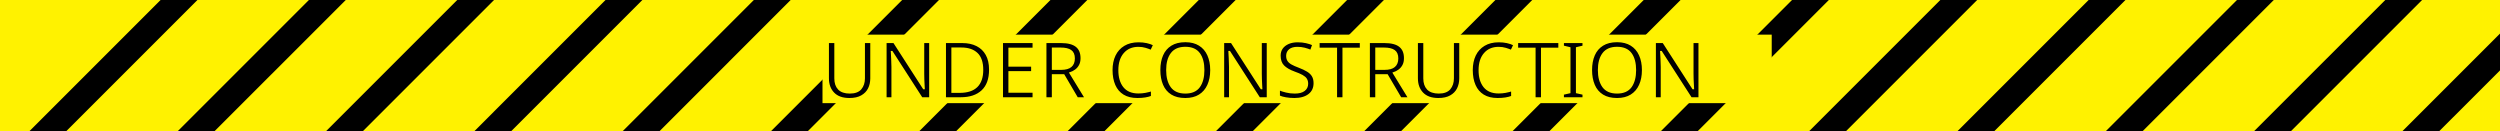
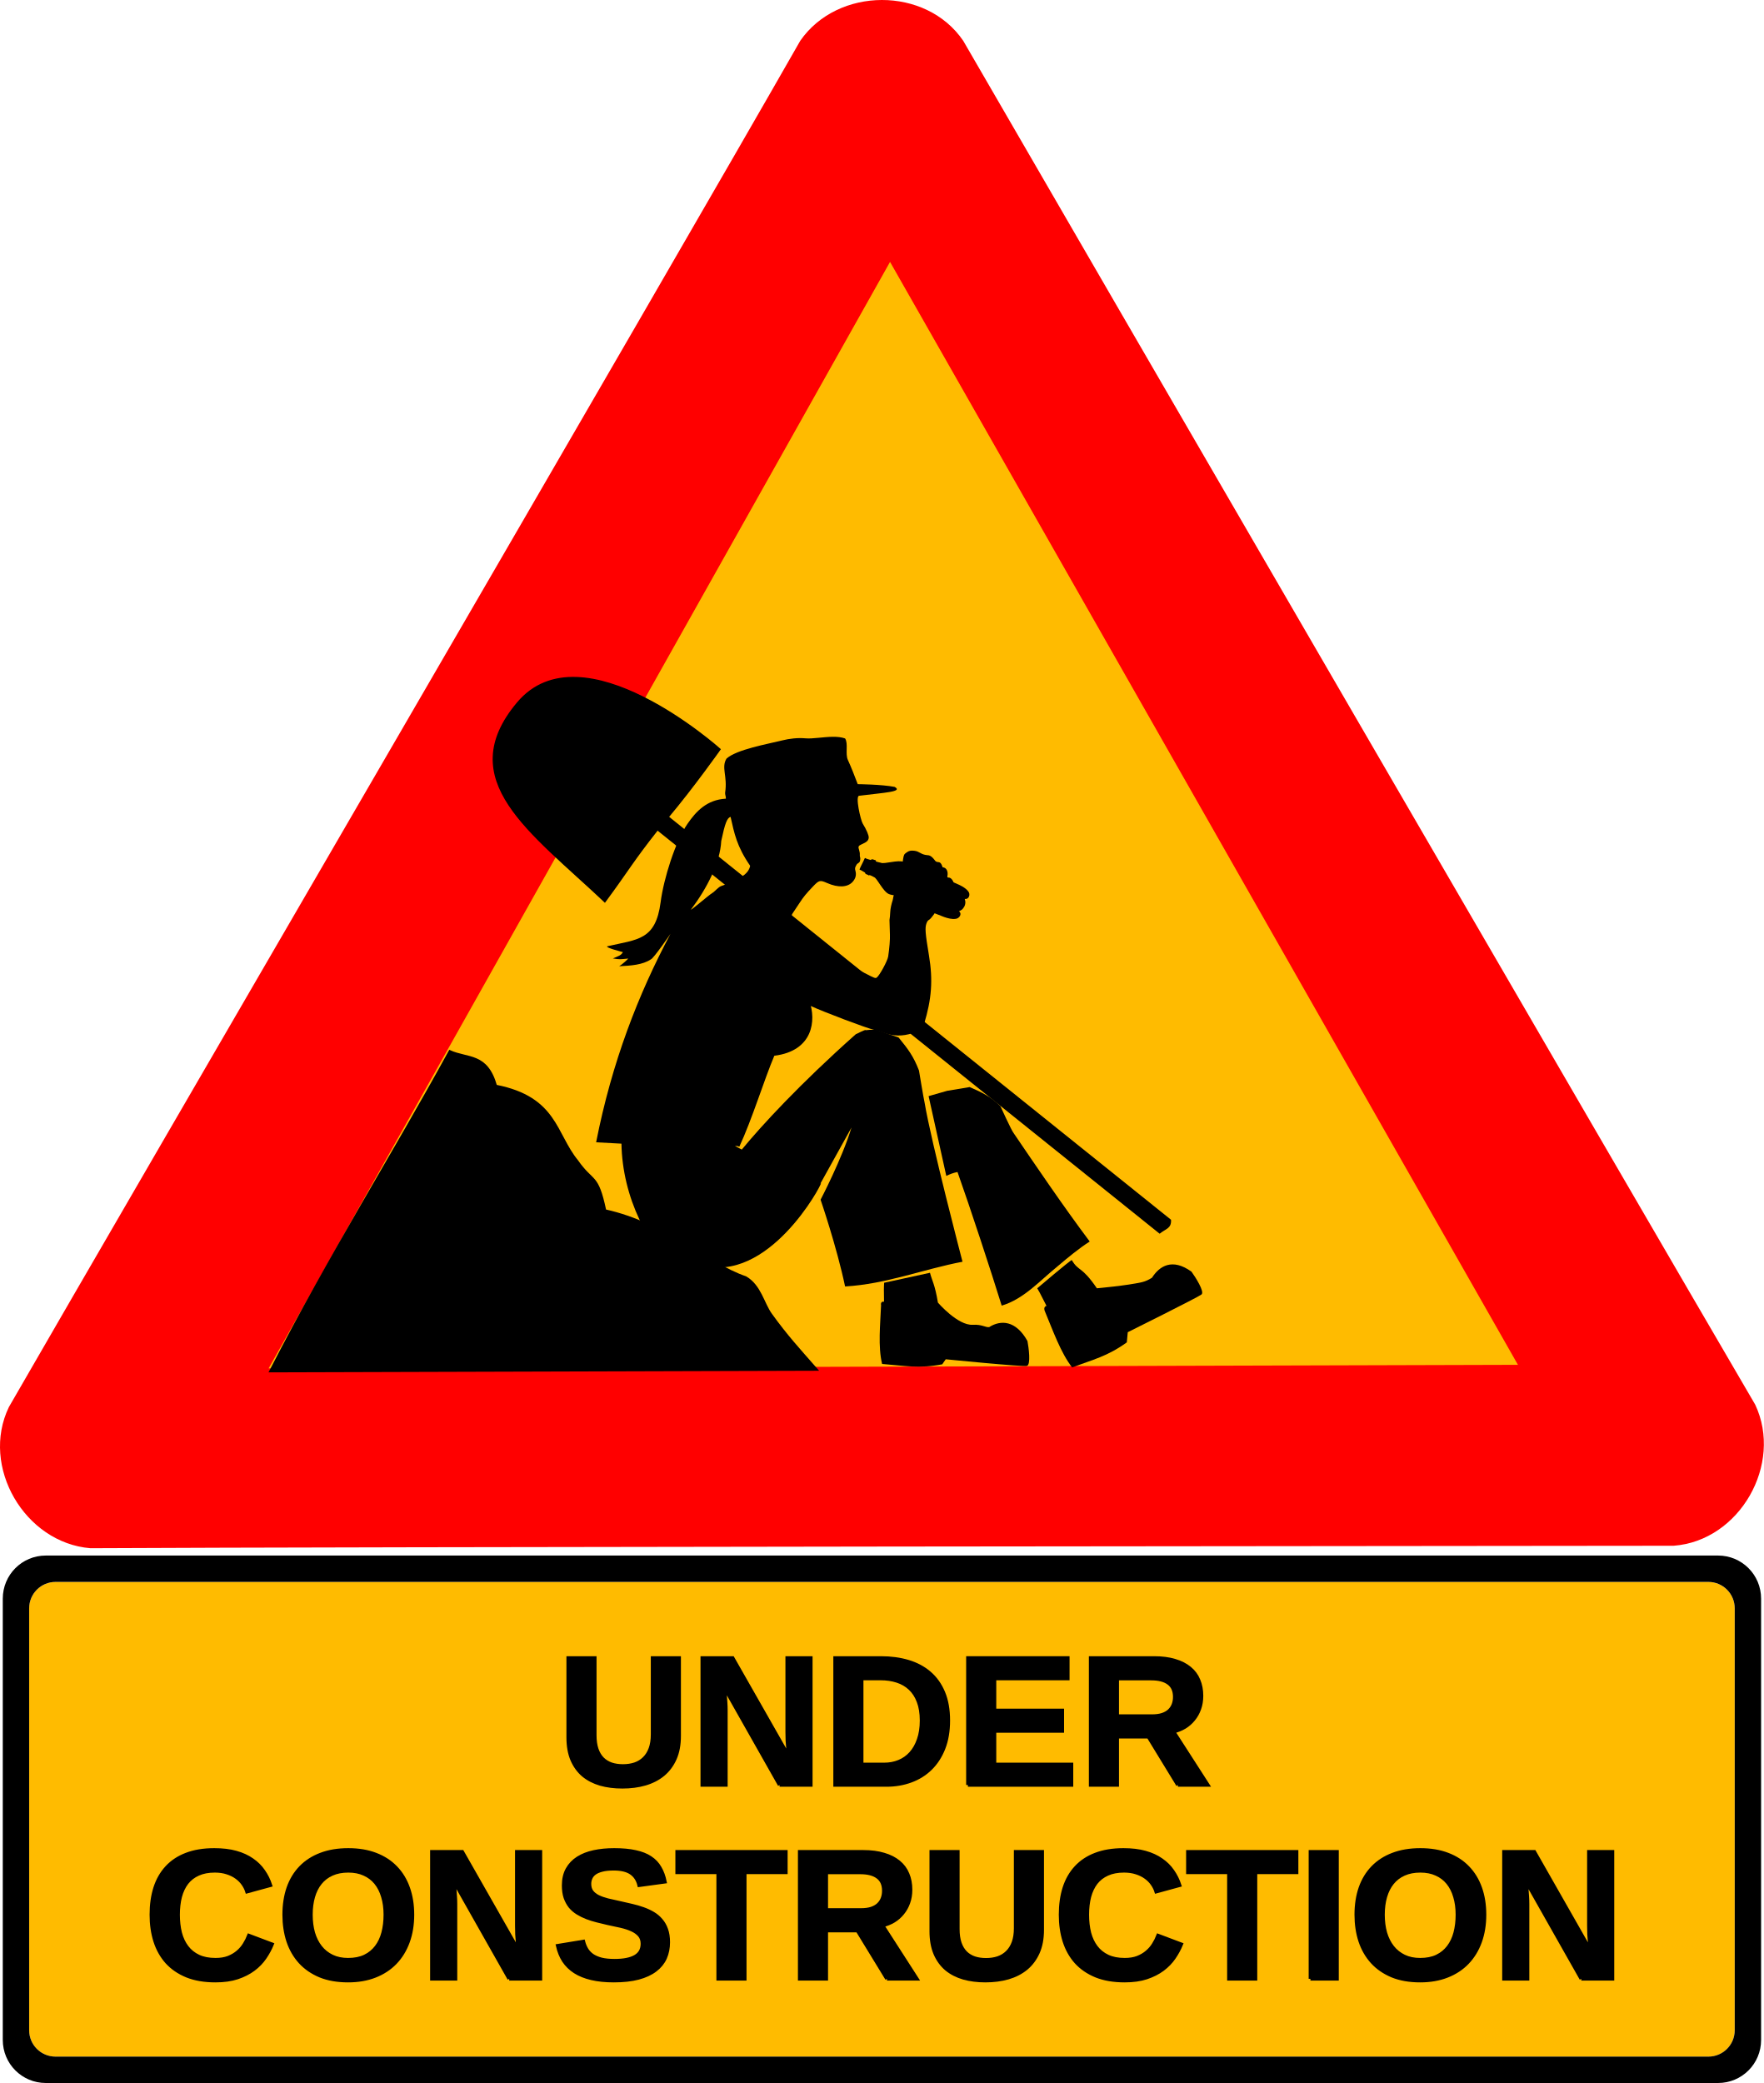
- <svg xmlns="http://www.w3.org/2000/svg" id="Layer_1" enable-background="new 0 0 768 40" xml:space="preserve" viewBox="0 0 768 40" version="1.1" y="0px" x="0px">
-   <path d="m761.64 136.87c0 6.117-6.076 11.076-13.572 11.076h-741.35c-7.496 0-13.573-4.959-13.573-11.076v-18.943c0-6.117 6.077-11.076 13.573-11.076h741.35c7.496 0 13.572 4.959 13.572 11.076v18.94z" fill="#FFF200" />
-   <rect y="-2.548" width="768" height="44.521" fill="#FFF200" />
-   <line y2="-11.765" x1="-5.41" x2="66.754" stroke="#000000" stroke-miterlimit="10" y1="60.398" stroke-width="8" fill="none" />
-   <line y2="-11.765" x1="40.152" x2="112.32" stroke="#000000" stroke-miterlimit="10" y1="60.398" stroke-width="8" fill="none" />
-   <line y2="-11.765" x1="85.713" x2="157.88" stroke="#000000" stroke-miterlimit="10" y1="60.398" stroke-width="8" fill="none" />
-   <line y2="-11.765" x1="131.28" x2="203.44" stroke="#000000" stroke-miterlimit="10" y1="60.398" stroke-width="8" fill="none" />
-   <line y2="-11.765" x1="176.84" x2="249" stroke="#000000" stroke-miterlimit="10" y1="60.398" stroke-width="8" fill="none" />
-   <line y2="-11.766" x1="222.4" x2="294.56" stroke="#000000" stroke-miterlimit="10" y1="60.399" stroke-width="8" fill="none" />
-   <line y2="-11.766" x1="267.96" x2="340.12" stroke="#000000" stroke-miterlimit="10" y1="60.399" stroke-width="8" fill="none" />
-   <line y2="-11.765" x1="313.52" x2="385.69" stroke="#000000" stroke-miterlimit="10" y1="60.398" stroke-width="8" fill="none" />
-   <line y2="-11.765" x1="359.08" x2="431.25" stroke="#000000" stroke-miterlimit="10" y1="60.398" stroke-width="8" fill="none" />
-   <line y2="-11.766" x1="404.64" x2="476.81" stroke="#000000" stroke-miterlimit="10" y1="60.399" stroke-width="8" fill="none" />
-   <line y2="-11.766" x1="450.21" x2="522.37" stroke="#000000" stroke-miterlimit="10" y1="60.399" stroke-width="8" fill="none" />
-   <line y2="-11.765" x1="495.77" x2="567.93" stroke="#000000" stroke-miterlimit="10" y1="60.398" stroke-width="8" fill="none" />
-   <line y2="-11.766" x1="541.33" x2="613.49" stroke="#000000" stroke-miterlimit="10" y1="60.399" stroke-width="8" fill="none" />
-   <line y2="-11.766" x1="586.89" x2="659.05" stroke="#000000" stroke-miterlimit="10" y1="60.399" stroke-width="8" fill="none" />
-   <line y2="-11.766" x1="632.45" x2="704.62" stroke="#000000" stroke-miterlimit="10" y1="60.399" stroke-width="8" fill="none" />
-   <line y2="-11.766" x1="678.01" x2="750.18" stroke="#000000" stroke-miterlimit="10" y1="60.399" stroke-width="8" fill="none" />
-   <line y2="-11.766" x1="723.57" x2="795.74" stroke="#000000" stroke-miterlimit="10" y1="60.399" stroke-width="8" fill="none" />
-   <rect height="20.548" width="291.1" stroke="#FFF200" stroke-miterlimit="10" y="10.89" x="252.92" stroke-width=".5" fill="#FFF200" />
-   <text font-size="24" font-family="'StencilStd'" transform="translate(252.24 30.122)" stroke="#FFF200" stroke-miterlimit="10" stroke-width=".5">UNDER CONSTRUCTION</text>
+ <svg xmlns="http://www.w3.org/2000/svg" width="1003.159" height="1184.729" id="svg2" version="1.1" style="display:inline">
+   <defs id="defs4">
+     </defs>
+   <g id="layer2" style="display:inline" transform="translate(1.434666,3.1011259e-6)">
+     <g id="g3046">
+       <path d="m -87.826,724.067 c -37.285,-3.052 -62.672,-46.385 -46.335,-80.278 67.572,-117.315 375.983,-647.147 450.075,-777.098 21.286,-30.763 71.506,-31.083 92.69,0.012 67.811,117.177 374.913,646.553 450.407,775.694 15.999,33.816 -8.834,77.468 -46.355,80.266 -135.384,0.138 -750.895,0.594 -900.482,1.403 z" id="path590" style="font-size:12px;fill:#ff0000;fill-rule:evenodd;stroke-width:3pt;display:inline" transform="translate(137.7748,156.4992)" />
+       <path d="M 13.559,621.797 724.068,619.741 366.977,-7.538 13.559,621.797 z" id="path605" style="font-size:12px;fill:#ffbb00;fill-opacity:1;fill-rule:evenodd;stroke:none;display:inline" transform="translate(137.7748,156.4992)" />
+       <path id="path3740" d="m 240.865,308.144 285.584,229.289 c 0.202,4.539 -2.751,4.612 -6.138,7.315 L 234.727,315.459 c -14.591,18.542 -15.494,21.365 -29.935,41.008 -42.31,-39.964 -86.539,-69.318 -49.712,-113.207 36.828,-43.89 115.253,26.399 115.253,26.399 0,0 -14.96,21.196 -29.468,38.486 z" style="fill:#000000;fill-opacity:1;stroke:#000000;stroke-width:0.69px;stroke-linecap:butt;stroke-linejoin:miter;stroke-opacity:1;display:inline" transform="translate(137.7748,156.4992)" />
+       <path id="path3714" d="m 291.218,612.508 0,0 z" style="fill:none;stroke:#000000;stroke-width:1px;stroke-linecap:butt;stroke-linejoin:miter;stroke-opacity:1;display:inline" transform="translate(137.7748,156.4992)" />
+       <path id="path3716" d="m 325.494,622.602 c -10.638,-12.119 -17.259,-19.264 -26.163,-31.621 -4.43,-6.149 -6.139,-16.233 -14.41,-21.059 -22.252,-7.593 -45.493,-30.452 -79.89,-38.046 -4.498,-21.203 -6.963,-15.29 -15.946,-28.16 -12.592,-15.333 -11.754,-35.922 -46.169,-42.713 -5.272,-18.518 -16.009,-15.047 -26.381,-19.725 C 83.55,501.566 49.243,555.576 14.36,623.522 l 311.134,-0.92 z" style="fill:#000000;fill-opacity:1;stroke:#000000;stroke-width:1.049px;stroke-linecap:butt;stroke-linejoin:miter;stroke-opacity:1;display:inline" transform="translate(137.7748,156.4992)" />
+       <path id="path4216-6" d="m 490.311,488.28 c -0.84,2.011 -2.123,4.201 -2.873,6.064 l 0.031,0 c -0.251,0.384 0.432,0.454 0.688,0.562 0.668,0.43 1.491,0.887 2.406,1.406 -0.092,0.715 0.722,0.949 1.469,1.219 0.324,0.117 0.751,0.582 0.906,0.344 0.062,-0.095 0.123,-0.128 0.188,-0.188 1.022,0.347 1.711,0.756 2.562,1.219 1.676,0.5 5.082,8.254 8.469,9.625 2.565,1.038 5.249,0.249 6.562,2.688 1.73,1.735 4.823,0.017 5.875,2.438 6.12,3.046 12.569,5.392 18.938,7.906 2.054,0.702 4.338,1.347 6.531,1.031 2.089,-0.151 3.894,-2.873 1.875,-4.281 1.605,-0.818 1.971,-0.856 3.156,-2.875 0.004,-0.008 -0.003,-0.026 0,-0.031 0.973,-2.235 0.235,-3.636 0.125,-4.156 2.465,0.451 3.359,-2.633 2.062,-4.188 -1.238,-1.738 -3.282,-2.859 -5.219,-3.812 -6.27,-2.727 -12.453,-5.649 -18.969,-7.844 -2.599,0.906 -3.352,-2.408 -5.875,-2.438 -2.79,0.737 -3.982,-1.648 -6.531,-2.719 -3.361,-1.417 -11.334,1.402 -13.188,0.438 -0.932,-0.171 -1.854,-0.451 -2.812,-0.719 -0.023,-0.119 -0.006,-0.256 0.062,-0.438 0.086,-0.23 -0.47,-0.324 -0.75,-0.406 -0.777,-0.229 -1.647,-0.802 -2.156,0.031 l -2.298,-0.684 c -0.716,-0.264 -1.043,-0.762 -1.235,-0.192 z" style="fill:#000000;fill-opacity:1;stroke:none;display:inline" />
+       <g id="g3047" style="display:inline">
+         <path style="fill:#000000;display:inline" d="m 518.469,483.875 c -1.912,-0.201 -2.861,-0.017 -4.156,0.875 -1.588,1.094 -1.699,1.306 -2.125,3.812 -0.247,1.455 -0.539,3.308 -0.625,4.125 -0.105,1.006 -0.329,1.784 -0.438,2.5 l 0.531,2.938 -4.281,10.094 c -0.854,1.067 -0.803,2.877 -1.156,3.906 -0.668,1.914 -1.281,4.817 -1.344,6.5 -0.063,1.683 -0.266,3.777 -0.438,4.625 0.1,2.798 0.132,5.848 0.25,8.375 0.124,2.532 -0.286,7.79 -1,12.406 -0.393,2.542 -4.863,10.76 -6.5,11.969 -0.736,0.544 -1.229,0.364 -6.75,-2.5 -16.464,-8.539 -21.561,-11.343 -24.031,-13.219 -3.399,-2.581 -7.805,-6.984 -11.781,-11.5 l -2.031,40.062 0.719,0.812 c 0.8,0.09 2.299,0.665 5.812,2.281 8.101,3.726 32.41,12.905 36.406,13.75 1.008,0.213 3.353,0.917 5.219,1.594 5.85,2.124 10.93,2.245 16.906,0.312 4.232,-1.368 5.641,-2.517 6.438,-5.125 4.328,-14.168 5.119,-25.056 2.812,-38.938 -2.141,-12.886 -2.35,-15.775 -1.438,-18.344 0.388,-1.092 0.892,-1.809 1.5,-2.031 1.727,-1.279 3.406,-4.197 4.844,-6.156 0.959,-1.635 1.874,-3.549 1.969,-4.281 0.189,-1.457 4.089,-6.311 5.125,-6.375 0.574,-0.035 1.676,-1.786 2.031,-3.188 0.37,-1.462 -1.327,-4.009 -2.656,-4 -0.856,0.006 -1.045,-0.182 -0.906,-0.844 0.573,-2.729 -0.666,-5 -2.688,-5 -1.578,-4.891 -2.943,-1.564 -4.656,-4.25 -0.815,-1.051 -2.185,-2.688 -4.02,-2.672 -3.868,-0.313 -4.345,-2.172 -7.542,-2.516 z" id="path4864" />
+         <path style="fill:#000000;display:inline" d="m 472.344,419.062 c -5.477,0.033 -11.57,1.223 -15.562,0.875 -4.53,-0.394 -9.115,0.106 -13.531,1.219 -7.944,2.001 -25.855,5.109 -31.531,10.344 -3.075,5.142 0.688,9.866 -0.75,19.281 -0.161,1.056 0.55,2.41 0.406,3.469 -10.856,0.619 -16.958,7.24 -21.844,14.344 -6.806,9.862 -13.522,31.059 -15.25,44.531 -2.847,21.756 -13.036,21.084 -30.375,25.094 -1.113,0.771 8.356,3.141 8.906,3.312 -0.916,1.826 -2.451,2.222 -5.688,3.594 4.085,0.646 4.107,0.487 8.719,0.062 0.052,0.167 -3.281,3.255 -5.125,4.375 6.732,-0.316 13.346,-0.796 18,-3.906 1.576,-0.486 11.188,-14.562 11.188,-14.562 -18.265,34.268 -33.306,72.84 -42.312,118.594 L 352,650.469 c 0.252,15.113 4.05,30.122 10.25,43.188 9.853,19.591 21.788,26.96 41.812,27.125 37.401,3.286 65.529,-54.04 60.906,-47.281 l 17.875,-32.219 c -5.512,18.055 -17.594,41.062 -17.594,41.062 0,0 9.159,26.635 13.938,49.344 23.409,-1.348 44.325,-9.779 66.781,-14.062 0,0 -17.76,-67.706 -21.594,-90.656 -0.539,-2.153 -3.156,-18.094 -3.156,-18.094 -3.145,-8.164 -6.16,-12.135 -11.594,-18.781 l -12.594,-4.375 c 0,0 -2.893,-0.21 -6.062,0.219 -0.112,-0.691 -5.477,2.34 -5.688,2.281 -32.086,28.53 -53.65,52.037 -64.844,65.625 -1.295,-0.715 -2.594,-1.408 -3.906,-2.094 1.092,-0.011 1.965,0.112 2.5,0.469 7.298,-15.67 14.173,-38.269 19.906,-51.75 22.152,-2.77 23.867,-20.18 19.969,-31.031 -0.394,-16.274 -2.65,-27.02 -3.312,-39.438 -0.426,-0.55 -0.902,-1.041 -1.312,-1.594 -1.781,-2.399 -3.454,-4.455 -3.719,-4.594 -0.265,-0.139 -0.8,-0.921 -1.219,-1.75 -0.707,-1.398 -0.697,-1.623 0.438,-3.25 0.673,-0.964 2.247,-3.34 3.5,-5.25 2.337,-3.561 3.678,-5.214 7.719,-9.438 3.397,-3.551 3.928,-3.666 7.938,-1.906 6.334,2.781 11.68,2.529 14.562,-0.688 1.694,-1.891 2.214,-3.984 1.562,-6.25 -0.408,-1.42 -0.332,-1.876 0.906,-3.875 1.399,-0.871 1.782,-1.173 1.875,-2.938 0.038,-0.73 -0.392,-1.392 -0.281,-2.344 0.074,-0.634 -0.109,-1.839 -0.406,-2.688 -0.663,-1.89 -0.456,-2.402 1.5,-3.25 2.855,-1.238 3.822,-2.111 3.969,-3.719 0.123,-1.347 -1.298,-4.632 -3.438,-8.094 -1.105,-1.788 -4.438,-15.945 -1.906,-15.781 14.47,-1.828 25.083,-2.247 20.094,-5.031 -7.519,-1.459 -21,-1.562 -21,-1.562 -1.847,-4.888 -3.66,-9.516 -5.594,-13.75 -1.631,-3.572 0.343,-9.3 -1.594,-12.25 -1.982,-0.718 -4.354,-0.952 -6.844,-0.938 z m -58.281,45.531 c 2.108,9.357 3.507,16.757 11.031,27.688 0.226,0.119 -0.085,1.2 -0.719,2.406 -2.074,3.945 -8.838,6.932 -15.625,9.25 -1.645,0.562 -3.542,3.036 -5.219,4.062 -2.107,1.29 -11.791,9.751 -12.031,9.344 9.088,-11.98 16.652,-26.7 17.25,-39.031 2.13,-10.011 3.284,-13.088 5.312,-13.719 z" id="path2997" />
+         <path style="fill:#000000;fill-opacity:1;fill-rule:evenodd;stroke:none;display:inline" d="m 588.466,732.73 c 2.142,3.775 -0.38,-0.953 5.266,9.981 -2.152,0.655 -0.87,3.2 -0.87,3.2 4.308,10.308 9.024,23.693 15.45,31.809 11.877,-4.446 19.939,-6.214 31.098,-14.226 l 0.541,-5.794 c 0,0 40.06,-19.904 41.945,-21.456 1.885,-1.552 -3.554,-10.006 -5.697,-12.964 -10.983,-7.93 -18.23,-3.187 -22.458,3.43 -1.698,1.094 -3.626,2.041 -5.629,2.513 -8.369,1.971 -25.72,3.502 -25.72,3.502 -8.87,-12.988 -10.315,-9.316 -14.278,-16.05 -1.147,0.304 -19.648,16.055 -19.648,16.055 z" id="path5189" />
+         <path style="fill:#000000;fill-opacity:1;fill-rule:evenodd;stroke:none;display:inline" d="m 550.031,618.281 -12.75,2.125 c -3.688,1.039 -7.195,2.031 -10.594,3.031 l 10.062,45.375 c 2.082,-1.025 4.205,-1.815 6.375,-2.219 7.061,19.844 19.343,57.264 25.125,76 12.539,-3.758 21.377,-13.89 31.906,-22.469 5.756,-4.889 12.128,-10.164 18.156,-14 -15.221,-20.298 -30.944,-43.549 -43.25,-61.625 -1.312,-1.611 -7.562,-15.406 -7.562,-15.406 -5.937,-5.59 -10.12,-7.617 -17.469,-10.812 z" id="path3212" />
+         <path style="fill:#000000;fill-opacity:1;fill-rule:evenodd;stroke:none;display:inline" d="m 527.472,723.902 -26.072,5.682 c -0.215,3.609 -0.148,3.588 -0.063,10.756 -2.227,-0.315 -1.687,2.007 -1.687,2.007 -0.449,11.163 -1.814,23.342 0.583,33.412 12.643,0.987 20.703,2.761 34.201,0.213 l 1.998,-2.874 c 0,0 43.784,4.382 46.148,3.772 2.364,-0.61 1.02,-10.553 0.326,-14.14 -6.606,-11.827 -15.166,-12.119 -21.793,-7.907 -1.96,0.265 -4.255,-1.651 -9.228,-1.33 -8.58,0.554 -19.902,-12.622 -19.902,-12.622 -1.714,-10.416 -3.345,-12.38 -4.511,-16.968 z" id="path3236" />
+       </g>
+       <g transform="translate(528.4744,298.9481)" id="g4435" style="display:inline" />
+       <g transform="translate(3.013917,0)" id="g3075">
+         <rect transform="translate(528.4744,298.9481)" rx="15.036" ry="15.036" y="600.797" x="-516.353" height="270" width="970" id="rect4430" style="fill:#ffbb00;fill-opacity:1;stroke:none;display:inline" />
+         <path style="fill:#000000;fill-opacity:1;stroke:none;display:inline" d="m 21.631,884.729 c -13.574,0 -24.5,10.957 -24.5,24.531 l 0,250.969 c 0,13.574 10.926,24.5 24.5,24.5 l 951,0 c 13.574,0 24.5,-10.926 24.5,-24.5 l 0,-250.969 c 0,-13.574 -10.926,-24.531 -24.5,-24.531 l -951,0 z m 5.531,15 939.938,0 c 8.33,0 15.031,6.733 15.031,15.062 l 0,239.906 c 0,8.33 -6.701,15.031 -15.031,15.031 l -939.938,0 c -8.33,0 -15.031,-6.702 -15.031,-15.031 l 0,-239.906 c 0,-8.33 6.701,-15.062 15.031,-15.062 z" id="rect4221" />
+         <path style="font-size:105px;font-style:normal;font-variant:normal;font-weight:bold;font-stretch:normal;text-align:center;line-height:105%;letter-spacing:-0.34px;word-spacing:0px;writing-mode:lr-tb;text-anchor:middle;fill:#000000;fill-opacity:1;stroke:#000000;stroke-width:2;stroke-miterlimit:4;stroke-opacity:1;stroke-dasharray:none;display:inline;font-family:Liberation Sans;-inkscape-font-specification:Liberation Sans Bold" id="path4706" d="m 349.453,1016.252 c -4.512,0 -8.647,-0.53 -12.407,-1.589 -3.76,-1.094 -7.007,-2.768 -9.741,-5.024 -2.7,-2.29 -4.819,-5.212 -6.357,-8.767 -1.504,-3.555 -2.256,-7.793 -2.256,-12.715 l 0,-45.168 15.125,0 0,43.989 c -2e-5,3.042 0.376,5.674 1.128,7.896 0.752,2.188 1.829,3.999 3.23,5.435 1.401,1.401 3.093,2.444 5.076,3.127 1.982,0.649 4.187,0.974 6.614,0.974 2.461,0 4.717,-0.342 6.768,-1.025 2.085,-0.718 3.862,-1.812 5.332,-3.281 1.504,-1.47 2.666,-3.333 3.486,-5.588 0.82,-2.256 1.23,-4.939 1.23,-8.049 l 0,-43.477 15.125,0 0,44.399 c -7e-5,4.956 -0.803,9.246 -2.41,12.869 -1.607,3.623 -3.845,6.631 -6.716,9.023 -2.871,2.358 -6.289,4.119 -10.254,5.281 -3.931,1.128 -8.254,1.692 -12.971,1.692" />
+         <path style="font-size:105px;font-style:normal;font-variant:normal;font-weight:bold;font-stretch:normal;text-align:center;line-height:105%;letter-spacing:-0.34px;word-spacing:0px;writing-mode:lr-tb;text-anchor:middle;fill:#000000;fill-opacity:1;stroke:#000000;stroke-width:2;stroke-miterlimit:4;stroke-opacity:1;stroke-dasharray:none;display:inline;font-family:Liberation Sans;-inkscape-font-specification:Liberation Sans Bold" id="path4708" d="m 438.937,1015.226 -31.479,-55.627 c 0.171,1.504 0.325,3.008 0.461,4.512 0.137,1.299 0.239,2.7 0.308,4.204 0.103,1.504 0.154,2.939 0.154,4.307 l 0,42.605 -13.433,0 0,-72.239 17.278,0 31.941,56.089 c -0.171,-1.436 -0.325,-2.939 -0.461,-4.512 -0.137,-1.333 -0.256,-2.837 -0.359,-4.512 -0.068,-1.675 -0.103,-3.367 -0.103,-5.076 l 0,-41.99 13.433,0 0,72.239 -17.739,0" />
+         <path style="font-size:105px;font-style:normal;font-variant:normal;font-weight:bold;font-stretch:normal;text-align:center;line-height:105%;letter-spacing:-0.34px;word-spacing:0px;writing-mode:lr-tb;text-anchor:middle;fill:#000000;fill-opacity:1;stroke:#000000;stroke-width:2;stroke-miterlimit:4;stroke-opacity:1;stroke-dasharray:none;display:inline;font-family:Liberation Sans;-inkscape-font-specification:Liberation Sans Bold" id="path4710" d="m 534.881,978.569 c -7e-5,6.016 -0.906,11.313 -2.717,15.894 -1.812,4.546 -4.29,8.357 -7.434,11.433 -3.145,3.076 -6.87,5.4 -11.177,6.973 -4.273,1.572 -8.887,2.358 -13.843,2.358 l -29.224,0 0,-72.239 26.147,0 c 5.605,7e-5 10.749,0.701 15.432,2.102 4.683,1.401 8.716,3.555 12.1,6.46 3.384,2.905 6.016,6.597 7.896,11.074 1.88,4.478 2.82,9.793 2.82,15.945 m -15.227,0 c -5e-5,-4.204 -0.581,-7.81 -1.743,-10.818 -1.128,-3.008 -2.717,-5.469 -4.768,-7.383 -2.051,-1.948 -4.512,-3.384 -7.383,-4.307 -2.837,-0.923 -5.981,-1.384 -9.434,-1.384 l -10.715,0 0,48.86 12.817,0 c 3.042,10e-5 5.845,-0.53 8.408,-1.589 2.598,-1.06 4.836,-2.632 6.716,-4.717 1.914,-2.119 3.401,-4.734 4.46,-7.844 1.094,-3.11 1.641,-6.716 1.641,-10.818" />
+         <path style="font-size:105px;font-style:normal;font-variant:normal;font-weight:bold;font-stretch:normal;text-align:center;line-height:105%;letter-spacing:-0.34px;word-spacing:0px;writing-mode:lr-tb;text-anchor:middle;fill:#000000;fill-opacity:1;stroke:#000000;stroke-width:2;stroke-miterlimit:4;stroke-opacity:1;stroke-dasharray:none;display:inline;font-family:Liberation Sans;-inkscape-font-specification:Liberation Sans Bold" id="path4712" d="m 546.026,1015.226 0,-72.239 56.807,0 0,11.689 -41.682,0 0,18.149 38.555,0 0,11.689 -38.555,0 0,19.021 43.784,0 0,11.69 -58.909,0" />
+         <path style="font-size:105px;font-style:normal;font-variant:normal;font-weight:bold;font-stretch:normal;text-align:center;line-height:105%;letter-spacing:-0.34px;word-spacing:0px;writing-mode:lr-tb;text-anchor:middle;fill:#000000;fill-opacity:1;stroke:#000000;stroke-width:2;stroke-miterlimit:4;stroke-opacity:1;stroke-dasharray:none;display:inline;font-family:Liberation Sans;-inkscape-font-specification:Liberation Sans Bold" id="path4714" d="m 665.451,1015.226 -16.765,-27.429 -17.739,0 0,27.429 -15.125,0 0,-72.239 36.094,0 c 4.512,7e-5 8.442,0.513 11.792,1.538 3.384,0.991 6.204,2.427 8.459,4.307 2.256,1.846 3.931,4.102 5.024,6.768 1.128,2.632 1.692,5.606 1.692,8.921 -7e-5,2.7 -0.41,5.178 -1.23,7.434 -0.786,2.222 -1.897,4.204 -3.333,5.947 -1.401,1.743 -3.076,3.213 -5.024,4.409 -1.948,1.162 -4.067,2.017 -6.357,2.563 l 19.534,30.352 -17.021,0 m -1.794,-50.09 c -6e-5,-3.52 -1.162,-6.135 -3.486,-7.844 -2.29,-1.709 -5.571,-2.563 -9.844,-2.563 l -19.38,0 0,21.328 19.79,0 c 2.256,3e-5 4.187,-0.256 5.793,-0.769 1.641,-0.547 2.974,-1.299 3.999,-2.256 1.06,-0.991 1.846,-2.153 2.358,-3.486 0.513,-1.333 0.769,-2.803 0.769,-4.409" />
+         <path style="font-size:105px;font-style:normal;font-variant:normal;font-weight:bold;font-stretch:normal;text-align:center;line-height:105%;letter-spacing:-0.34px;word-spacing:0px;writing-mode:lr-tb;text-anchor:middle;fill:#000000;fill-opacity:1;stroke:#000000;stroke-width:2;stroke-miterlimit:4;stroke-opacity:1;stroke-dasharray:none;display:inline;font-family:Liberation Sans;-inkscape-font-specification:Liberation Sans Bold" id="path4716" d="m 118.084,1114.607 c 2.837,10e-5 5.281,-0.393 7.332,-1.179 2.085,-0.82 3.879,-1.88 5.383,-3.179 1.538,-1.299 2.803,-2.768 3.794,-4.409 1.025,-1.641 1.863,-3.299 2.512,-4.973 l 13.176,4.973 c -1.06,2.598 -2.444,5.144 -4.153,7.639 -1.709,2.495 -3.845,4.7 -6.409,6.614 -2.564,1.914 -5.623,3.469 -9.177,4.665 -3.521,1.162 -7.673,1.743 -12.458,1.743 -6.255,0 -11.672,-0.923 -16.252,-2.769 -4.58,-1.88 -8.374,-4.478 -11.382,-7.793 -2.974,-3.35 -5.195,-7.314 -6.665,-11.895 -1.436,-4.58 -2.153,-9.587 -2.153,-15.022 -10e-6,-5.64 0.718,-10.732 2.153,-15.278 1.47,-4.546 3.674,-8.408 6.614,-11.587 2.939,-3.213 6.648,-5.674 11.125,-7.383 4.512,-1.743 9.81,-2.615 15.894,-2.615 4.717,0 8.835,0.496 12.356,1.487 3.555,0.991 6.614,2.393 9.177,4.204 2.598,1.777 4.734,3.897 6.409,6.357 1.709,2.427 3.042,5.11 3.999,8.049 l -13.33,3.64 c -0.479,-1.538 -1.213,-3.008 -2.205,-4.409 -0.991,-1.435 -2.256,-2.7 -3.794,-3.794 -1.504,-1.094 -3.281,-1.965 -5.332,-2.615 -2.051,-0.684 -4.375,-1.025 -6.973,-1.025 -3.657,10e-5 -6.802,0.598 -9.434,1.794 -2.632,1.162 -4.802,2.837 -6.511,5.024 -1.675,2.188 -2.922,4.819 -3.743,7.896 -0.786,3.042 -1.179,6.46 -1.179,10.254 -2e-5,3.76 0.393,7.212 1.179,10.356 0.82,3.11 2.085,5.794 3.794,8.049 1.709,2.256 3.896,4.016 6.562,5.281 2.7,1.265 5.93,1.897 9.69,1.897" />
+         <path style="font-size:105px;font-style:normal;font-variant:normal;font-weight:bold;font-stretch:normal;text-align:center;line-height:105%;letter-spacing:-0.34px;word-spacing:0px;writing-mode:lr-tb;text-anchor:middle;fill:#000000;fill-opacity:1;stroke:#000000;stroke-width:2;stroke-miterlimit:4;stroke-opacity:1;stroke-dasharray:none;display:inline;font-family:Liberation Sans;-inkscape-font-specification:Liberation Sans Bold" id="path4718" d="m 230.127,1089.024 c -8e-5,5.64 -0.837,10.767 -2.512,15.381 -1.675,4.614 -4.085,8.562 -7.229,11.843 -3.145,3.281 -6.99,5.811 -11.536,7.588 -4.512,1.777 -9.622,2.666 -15.33,2.666 -6.05,0 -11.348,-0.923 -15.894,-2.769 -4.512,-1.88 -8.289,-4.478 -11.331,-7.793 -3.042,-3.35 -5.332,-7.314 -6.87,-11.895 -1.504,-4.58 -2.256,-9.587 -2.256,-15.022 0,-5.64 0.786,-10.732 2.358,-15.278 1.606,-4.546 3.948,-8.408 7.024,-11.587 3.11,-3.213 6.921,-5.674 11.433,-7.383 4.546,-1.743 9.758,-2.615 15.637,-2.615 5.879,0 11.074,0.872 15.586,2.615 4.546,1.743 8.357,4.221 11.433,7.434 3.11,3.213 5.469,7.092 7.075,11.638 1.606,4.512 2.41,9.57 2.41,15.176 m -15.432,0 c -6e-5,-3.794 -0.461,-7.212 -1.384,-10.254 -0.889,-3.076 -2.222,-5.708 -3.999,-7.896 -1.777,-2.187 -3.982,-3.862 -6.614,-5.024 -2.598,-1.196 -5.623,-1.794 -9.075,-1.794 -3.521,10e-5 -6.614,0.598 -9.28,1.794 -2.632,1.162 -4.836,2.837 -6.614,5.024 -1.777,2.188 -3.11,4.819 -3.999,7.896 -0.889,3.042 -1.333,6.46 -1.333,10.254 -1e-5,3.76 0.444,7.212 1.333,10.356 0.923,3.11 2.273,5.794 4.05,8.049 1.777,2.256 3.982,4.016 6.614,5.281 2.632,1.265 5.674,1.897 9.126,1.897 3.691,10e-5 6.87,-0.632 9.536,-1.897 2.666,-1.299 4.853,-3.076 6.562,-5.332 1.743,-2.29 3.025,-4.99 3.845,-8.101 0.82,-3.144 1.23,-6.562 1.23,-10.254" />
+         <path style="font-size:105px;font-style:normal;font-variant:normal;font-weight:bold;font-stretch:normal;text-align:center;line-height:105%;letter-spacing:-0.34px;word-spacing:0px;writing-mode:lr-tb;text-anchor:middle;fill:#000000;fill-opacity:1;stroke:#000000;stroke-width:2;stroke-miterlimit:4;stroke-opacity:1;stroke-dasharray:none;display:inline;font-family:Liberation Sans;-inkscape-font-specification:Liberation Sans Bold" id="path4720" d="m 285.158,1125.476 -31.479,-55.628 c 0.171,1.504 0.325,3.008 0.461,4.512 0.137,1.299 0.239,2.7 0.308,4.204 0.103,1.504 0.154,2.939 0.154,4.307 l 0,42.605 -13.433,0 0,-72.239 17.278,0 31.941,56.089 c -0.171,-1.435 -0.325,-2.939 -0.461,-4.512 -0.137,-1.333 -0.256,-2.837 -0.359,-4.512 -0.068,-1.675 -0.103,-3.367 -0.103,-5.076 l 0,-41.99 13.433,0 0,72.239 -17.739,0" />
+         <path style="font-size:105px;font-style:normal;font-variant:normal;font-weight:bold;font-stretch:normal;text-align:center;line-height:105%;letter-spacing:-0.34px;word-spacing:0px;writing-mode:lr-tb;text-anchor:middle;fill:#000000;fill-opacity:1;stroke:#000000;stroke-width:2;stroke-miterlimit:4;stroke-opacity:1;stroke-dasharray:none;display:inline;font-family:Liberation Sans;-inkscape-font-specification:Liberation Sans Bold" id="path4722" d="m 375.616,1104.661 c -7e-5,3.281 -0.598,6.272 -1.794,8.972 -1.196,2.666 -3.059,4.956 -5.588,6.87 -2.495,1.914 -5.708,3.401 -9.639,4.46 -3.897,1.025 -8.545,1.538 -13.945,1.538 -4.785,0 -9.006,-0.427 -12.664,-1.282 -3.657,-0.855 -6.802,-2.119 -9.434,-3.794 -2.598,-1.675 -4.717,-3.743 -6.357,-6.204 -1.606,-2.495 -2.769,-5.349 -3.486,-8.562 l 14.612,-2.41 c 0.41,1.606 1.008,3.076 1.794,4.409 0.786,1.333 1.863,2.495 3.23,3.486 1.401,0.957 3.127,1.709 5.178,2.256 2.085,0.513 4.597,0.769 7.537,0.769 5.127,0 9.04,-0.769 11.741,-2.307 2.734,-1.572 4.102,-4.016 4.102,-7.332 -5e-5,-1.982 -0.547,-3.606 -1.641,-4.871 -1.094,-1.265 -2.546,-2.307 -4.358,-3.127 -1.812,-0.82 -3.897,-1.504 -6.255,-2.051 -2.358,-0.547 -4.819,-1.077 -7.383,-1.589 -2.051,-0.478 -4.102,-0.974 -6.152,-1.487 -2.051,-0.513 -4.016,-1.128 -5.896,-1.846 -1.846,-0.718 -3.572,-1.572 -5.178,-2.563 -1.606,-0.991 -3.008,-2.205 -4.204,-3.64 -1.162,-1.47 -2.085,-3.179 -2.769,-5.127 -0.649,-1.948 -0.974,-4.238 -0.974,-6.87 -1e-5,-3.589 0.718,-6.665 2.153,-9.229 1.436,-2.563 3.418,-4.648 5.947,-6.255 2.563,-1.641 5.605,-2.837 9.126,-3.589 3.52,-0.752 7.366,-1.128 11.536,-1.128 4.717,0 8.75,0.376 12.1,1.128 3.384,0.718 6.204,1.829 8.459,3.333 2.29,1.504 4.084,3.401 5.383,5.691 1.333,2.256 2.307,4.905 2.922,7.947 l -14.663,2 c -0.752,-3.11 -2.29,-5.452 -4.614,-7.024 -2.29,-1.572 -5.588,-2.358 -9.895,-2.358 -2.666,10e-5 -4.888,0.239 -6.665,0.718 -1.743,0.444 -3.145,1.06 -4.204,1.846 -1.025,0.786 -1.76,1.709 -2.205,2.768 -0.444,1.026 -0.667,2.119 -0.666,3.281 -2e-5,1.777 0.427,3.247 1.282,4.409 0.854,1.128 2.051,2.085 3.589,2.871 1.538,0.752 3.367,1.401 5.486,1.948 2.153,0.513 4.512,1.042 7.075,1.589 2.256,0.479 4.495,0.991 6.716,1.538 2.222,0.513 4.341,1.128 6.357,1.846 2.017,0.718 3.896,1.589 5.64,2.615 1.743,1.025 3.247,2.29 4.512,3.794 1.299,1.47 2.307,3.23 3.025,5.281 0.752,2.051 1.128,4.478 1.128,7.28" />
+         <path style="font-size:105px;font-style:normal;font-variant:normal;font-weight:bold;font-stretch:normal;text-align:center;line-height:105%;letter-spacing:-0.34px;word-spacing:0px;writing-mode:lr-tb;text-anchor:middle;fill:#000000;fill-opacity:1;stroke:#000000;stroke-width:2;stroke-miterlimit:4;stroke-opacity:1;stroke-dasharray:none;display:inline;font-family:Liberation Sans;-inkscape-font-specification:Liberation Sans Bold" id="path4724" d="m 419.112,1064.927 0,60.549 -15.125,0 0,-60.549 -23.328,0 0,-11.69 61.831,0 0,11.69 -23.379,0" />
+         <path style="font-size:105px;font-style:normal;font-variant:normal;font-weight:bold;font-stretch:normal;text-align:center;line-height:105%;letter-spacing:-0.34px;word-spacing:0px;writing-mode:lr-tb;text-anchor:middle;fill:#000000;fill-opacity:1;stroke:#000000;stroke-width:2;stroke-miterlimit:4;stroke-opacity:1;stroke-dasharray:none;display:inline;font-family:Liberation Sans;-inkscape-font-specification:Liberation Sans Bold" id="path4726" d="m 499.983,1125.476 -16.765,-27.429 -17.739,0 0,27.429 -15.125,0 0,-72.239 36.094,0 c 4.512,10e-5 8.442,0.513 11.792,1.538 3.384,0.991 6.204,2.427 8.459,4.307 2.256,1.846 3.931,4.102 5.024,6.768 1.128,2.632 1.692,5.606 1.692,8.921 -7e-5,2.7 -0.41,5.178 -1.23,7.434 -0.786,2.222 -1.897,4.204 -3.333,5.947 -1.401,1.743 -3.076,3.213 -5.024,4.409 -1.948,1.162 -4.067,2.017 -6.357,2.563 l 19.534,30.352 -17.021,0 m -1.794,-50.09 c -5e-5,-3.521 -1.162,-6.135 -3.486,-7.844 -2.29,-1.709 -5.571,-2.563 -9.844,-2.563 l -19.38,0 0,21.328 19.79,0 c 2.256,0 4.187,-0.256 5.793,-0.769 1.641,-0.547 2.974,-1.299 3.999,-2.256 1.06,-0.991 1.846,-2.153 2.358,-3.486 0.513,-1.333 0.769,-2.803 0.769,-4.409" />
+         <path style="font-size:105px;font-style:normal;font-variant:normal;font-weight:bold;font-stretch:normal;text-align:center;line-height:105%;letter-spacing:-0.34px;word-spacing:0px;writing-mode:lr-tb;text-anchor:middle;fill:#000000;fill-opacity:1;stroke:#000000;stroke-width:2;stroke-miterlimit:4;stroke-opacity:1;stroke-dasharray:none;display:inline;font-family:Liberation Sans;-inkscape-font-specification:Liberation Sans Bold" id="path4728" d="m 555.937,1126.502 c -4.512,0 -8.647,-0.53 -12.407,-1.589 -3.76,-1.094 -7.007,-2.768 -9.741,-5.024 -2.7,-2.29 -4.819,-5.212 -6.357,-8.767 -1.504,-3.555 -2.256,-7.793 -2.256,-12.715 l 0,-45.169 15.125,0 0,43.989 c -2e-5,3.042 0.376,5.674 1.128,7.896 0.752,2.188 1.829,3.999 3.23,5.435 1.401,1.401 3.093,2.444 5.076,3.127 1.982,0.649 4.187,0.974 6.614,0.974 2.461,0 4.717,-0.342 6.768,-1.025 2.085,-0.718 3.862,-1.812 5.332,-3.281 1.504,-1.47 2.666,-3.333 3.486,-5.588 0.82,-2.256 1.23,-4.939 1.23,-8.049 l 0,-43.477 15.125,0 0,44.399 c -7e-5,4.956 -0.803,9.246 -2.41,12.869 -1.607,3.623 -3.845,6.631 -6.716,9.023 -2.871,2.358 -6.289,4.119 -10.254,5.281 -3.931,1.128 -8.254,1.692 -12.971,1.692" />
+         <path style="font-size:105px;font-style:normal;font-variant:normal;font-weight:bold;font-stretch:normal;text-align:center;line-height:105%;letter-spacing:-0.34px;word-spacing:0px;writing-mode:lr-tb;text-anchor:middle;fill:#000000;fill-opacity:1;stroke:#000000;stroke-width:2;stroke-miterlimit:4;stroke-opacity:1;stroke-dasharray:none;display:inline;font-family:Liberation Sans;-inkscape-font-specification:Liberation Sans Bold" id="path4730" d="m 635.167,1114.607 c 2.837,10e-5 5.281,-0.393 7.332,-1.179 2.085,-0.82 3.879,-1.88 5.383,-3.179 1.538,-1.299 2.803,-2.768 3.794,-4.409 1.025,-1.641 1.863,-3.299 2.512,-4.973 l 13.176,4.973 c -1.06,2.598 -2.444,5.144 -4.153,7.639 -1.709,2.495 -3.845,4.7 -6.409,6.614 -2.564,1.914 -5.623,3.469 -9.177,4.665 -3.521,1.162 -7.673,1.743 -12.459,1.743 -6.255,0 -11.672,-0.923 -16.252,-2.769 -4.58,-1.88 -8.374,-4.478 -11.382,-7.793 -2.974,-3.35 -5.195,-7.314 -6.665,-11.895 -1.436,-4.58 -2.153,-9.587 -2.153,-15.022 0,-5.64 0.718,-10.732 2.153,-15.278 1.47,-4.546 3.674,-8.408 6.614,-11.587 2.939,-3.213 6.648,-5.674 11.125,-7.383 4.512,-1.743 9.81,-2.615 15.894,-2.615 4.717,0 8.835,0.496 12.356,1.487 3.555,0.991 6.614,2.393 9.177,4.204 2.598,1.777 4.734,3.897 6.409,6.357 1.709,2.427 3.042,5.11 3.999,8.049 l -13.33,3.64 c -0.479,-1.538 -1.213,-3.008 -2.205,-4.409 -0.991,-1.435 -2.256,-2.7 -3.794,-3.794 -1.504,-1.094 -3.281,-1.965 -5.332,-2.615 -2.051,-0.684 -4.375,-1.025 -6.973,-1.025 -3.657,10e-5 -6.802,0.598 -9.434,1.794 -2.632,1.162 -4.802,2.837 -6.511,5.024 -1.675,2.188 -2.922,4.819 -3.743,7.896 -0.786,3.042 -1.179,6.46 -1.179,10.254 -10e-6,3.76 0.393,7.212 1.179,10.356 0.82,3.11 2.085,5.794 3.794,8.049 1.709,2.256 3.896,4.016 6.562,5.281 2.7,1.265 5.93,1.897 9.69,1.897" />
+         <path style="font-size:105px;font-style:normal;font-variant:normal;font-weight:bold;font-stretch:normal;text-align:center;line-height:105%;letter-spacing:-0.34px;word-spacing:0px;writing-mode:lr-tb;text-anchor:middle;fill:#000000;fill-opacity:1;stroke:#000000;stroke-width:2;stroke-miterlimit:4;stroke-opacity:1;stroke-dasharray:none;display:inline;font-family:Liberation Sans;-inkscape-font-specification:Liberation Sans Bold" id="path4732" d="m 709.578,1064.927 0,60.549 -15.125,0 0,-60.549 -23.328,0 0,-11.69 61.831,0 0,11.69 -23.379,0" />
+         <path style="font-size:105px;font-style:normal;font-variant:normal;font-weight:bold;font-stretch:normal;text-align:center;line-height:105%;letter-spacing:-0.34px;word-spacing:0px;writing-mode:lr-tb;text-anchor:middle;fill:#000000;fill-opacity:1;stroke:#000000;stroke-width:2;stroke-miterlimit:4;stroke-opacity:1;stroke-dasharray:none;display:inline;font-family:Liberation Sans;-inkscape-font-specification:Liberation Sans Bold" id="path4734" d="m 740.82,1125.476 0,-72.239 15.125,0 0,72.239 -15.125,0" />
+         <path style="font-size:105px;font-style:normal;font-variant:normal;font-weight:bold;font-stretch:normal;text-align:center;line-height:105%;letter-spacing:-0.34px;word-spacing:0px;writing-mode:lr-tb;text-anchor:middle;fill:#000000;fill-opacity:1;stroke:#000000;stroke-width:2;stroke-miterlimit:4;stroke-opacity:1;stroke-dasharray:none;display:inline;font-family:Liberation Sans;-inkscape-font-specification:Liberation Sans Bold" id="path4736" d="m 839.84,1089.024 c -8e-5,5.64 -0.837,10.767 -2.512,15.381 -1.675,4.614 -4.085,8.562 -7.229,11.843 -3.145,3.281 -6.99,5.811 -11.536,7.588 -4.512,1.777 -9.622,2.666 -15.33,2.666 -6.05,0 -11.348,-0.923 -15.894,-2.769 -4.512,-1.88 -8.289,-4.478 -11.331,-7.793 -3.042,-3.35 -5.332,-7.314 -6.87,-11.895 -1.504,-4.58 -2.256,-9.587 -2.256,-15.022 -1e-5,-5.64 0.786,-10.732 2.358,-15.278 1.606,-4.546 3.948,-8.408 7.024,-11.587 3.11,-3.213 6.921,-5.674 11.433,-7.383 4.546,-1.743 9.758,-2.615 15.637,-2.615 5.879,0 11.074,0.872 15.586,2.615 4.546,1.743 8.357,4.221 11.433,7.434 3.11,3.213 5.469,7.092 7.075,11.638 1.606,4.512 2.41,9.57 2.41,15.176 m -15.432,0 c -6e-5,-3.794 -0.461,-7.212 -1.384,-10.254 -0.889,-3.076 -2.222,-5.708 -3.999,-7.896 -1.777,-2.187 -3.982,-3.862 -6.614,-5.024 -2.598,-1.196 -5.623,-1.794 -9.075,-1.794 -3.521,10e-5 -6.614,0.598 -9.28,1.794 -2.632,1.162 -4.836,2.837 -6.614,5.024 -1.777,2.188 -3.11,4.819 -3.999,7.896 -0.889,3.042 -1.333,6.46 -1.333,10.254 -2e-5,3.76 0.444,7.212 1.333,10.356 0.923,3.11 2.273,5.794 4.05,8.049 1.777,2.256 3.982,4.016 6.614,5.281 2.632,1.265 5.674,1.897 9.126,1.897 3.691,10e-5 6.87,-0.632 9.536,-1.897 2.666,-1.299 4.853,-3.076 6.562,-5.332 1.743,-2.29 3.025,-4.99 3.845,-8.101 0.82,-3.144 1.23,-6.562 1.23,-10.254" />
+         <path style="font-size:105px;font-style:normal;font-variant:normal;font-weight:bold;font-stretch:normal;text-align:center;line-height:105%;letter-spacing:-0.34px;word-spacing:0px;writing-mode:lr-tb;text-anchor:middle;fill:#000000;fill-opacity:1;stroke:#000000;stroke-width:2;stroke-miterlimit:4;stroke-opacity:1;stroke-dasharray:none;display:inline;font-family:Liberation Sans;-inkscape-font-specification:Liberation Sans Bold" id="path4738" d="m 894.872,1125.476 -31.479,-55.628 c 0.171,1.504 0.325,3.008 0.461,4.512 0.137,1.299 0.239,2.7 0.308,4.204 0.103,1.504 0.154,2.939 0.154,4.307 l 0,42.605 -13.433,0 0,-72.239 17.278,0 31.941,56.089 c -0.171,-1.435 -0.325,-2.939 -0.461,-4.512 -0.137,-1.333 -0.256,-2.837 -0.359,-4.512 -0.068,-1.675 -0.103,-3.367 -0.103,-5.076 l 0,-41.99 13.433,0 0,72.239 -17.739,0" />
+       </g>
+     </g>
+   </g>
</svg>
